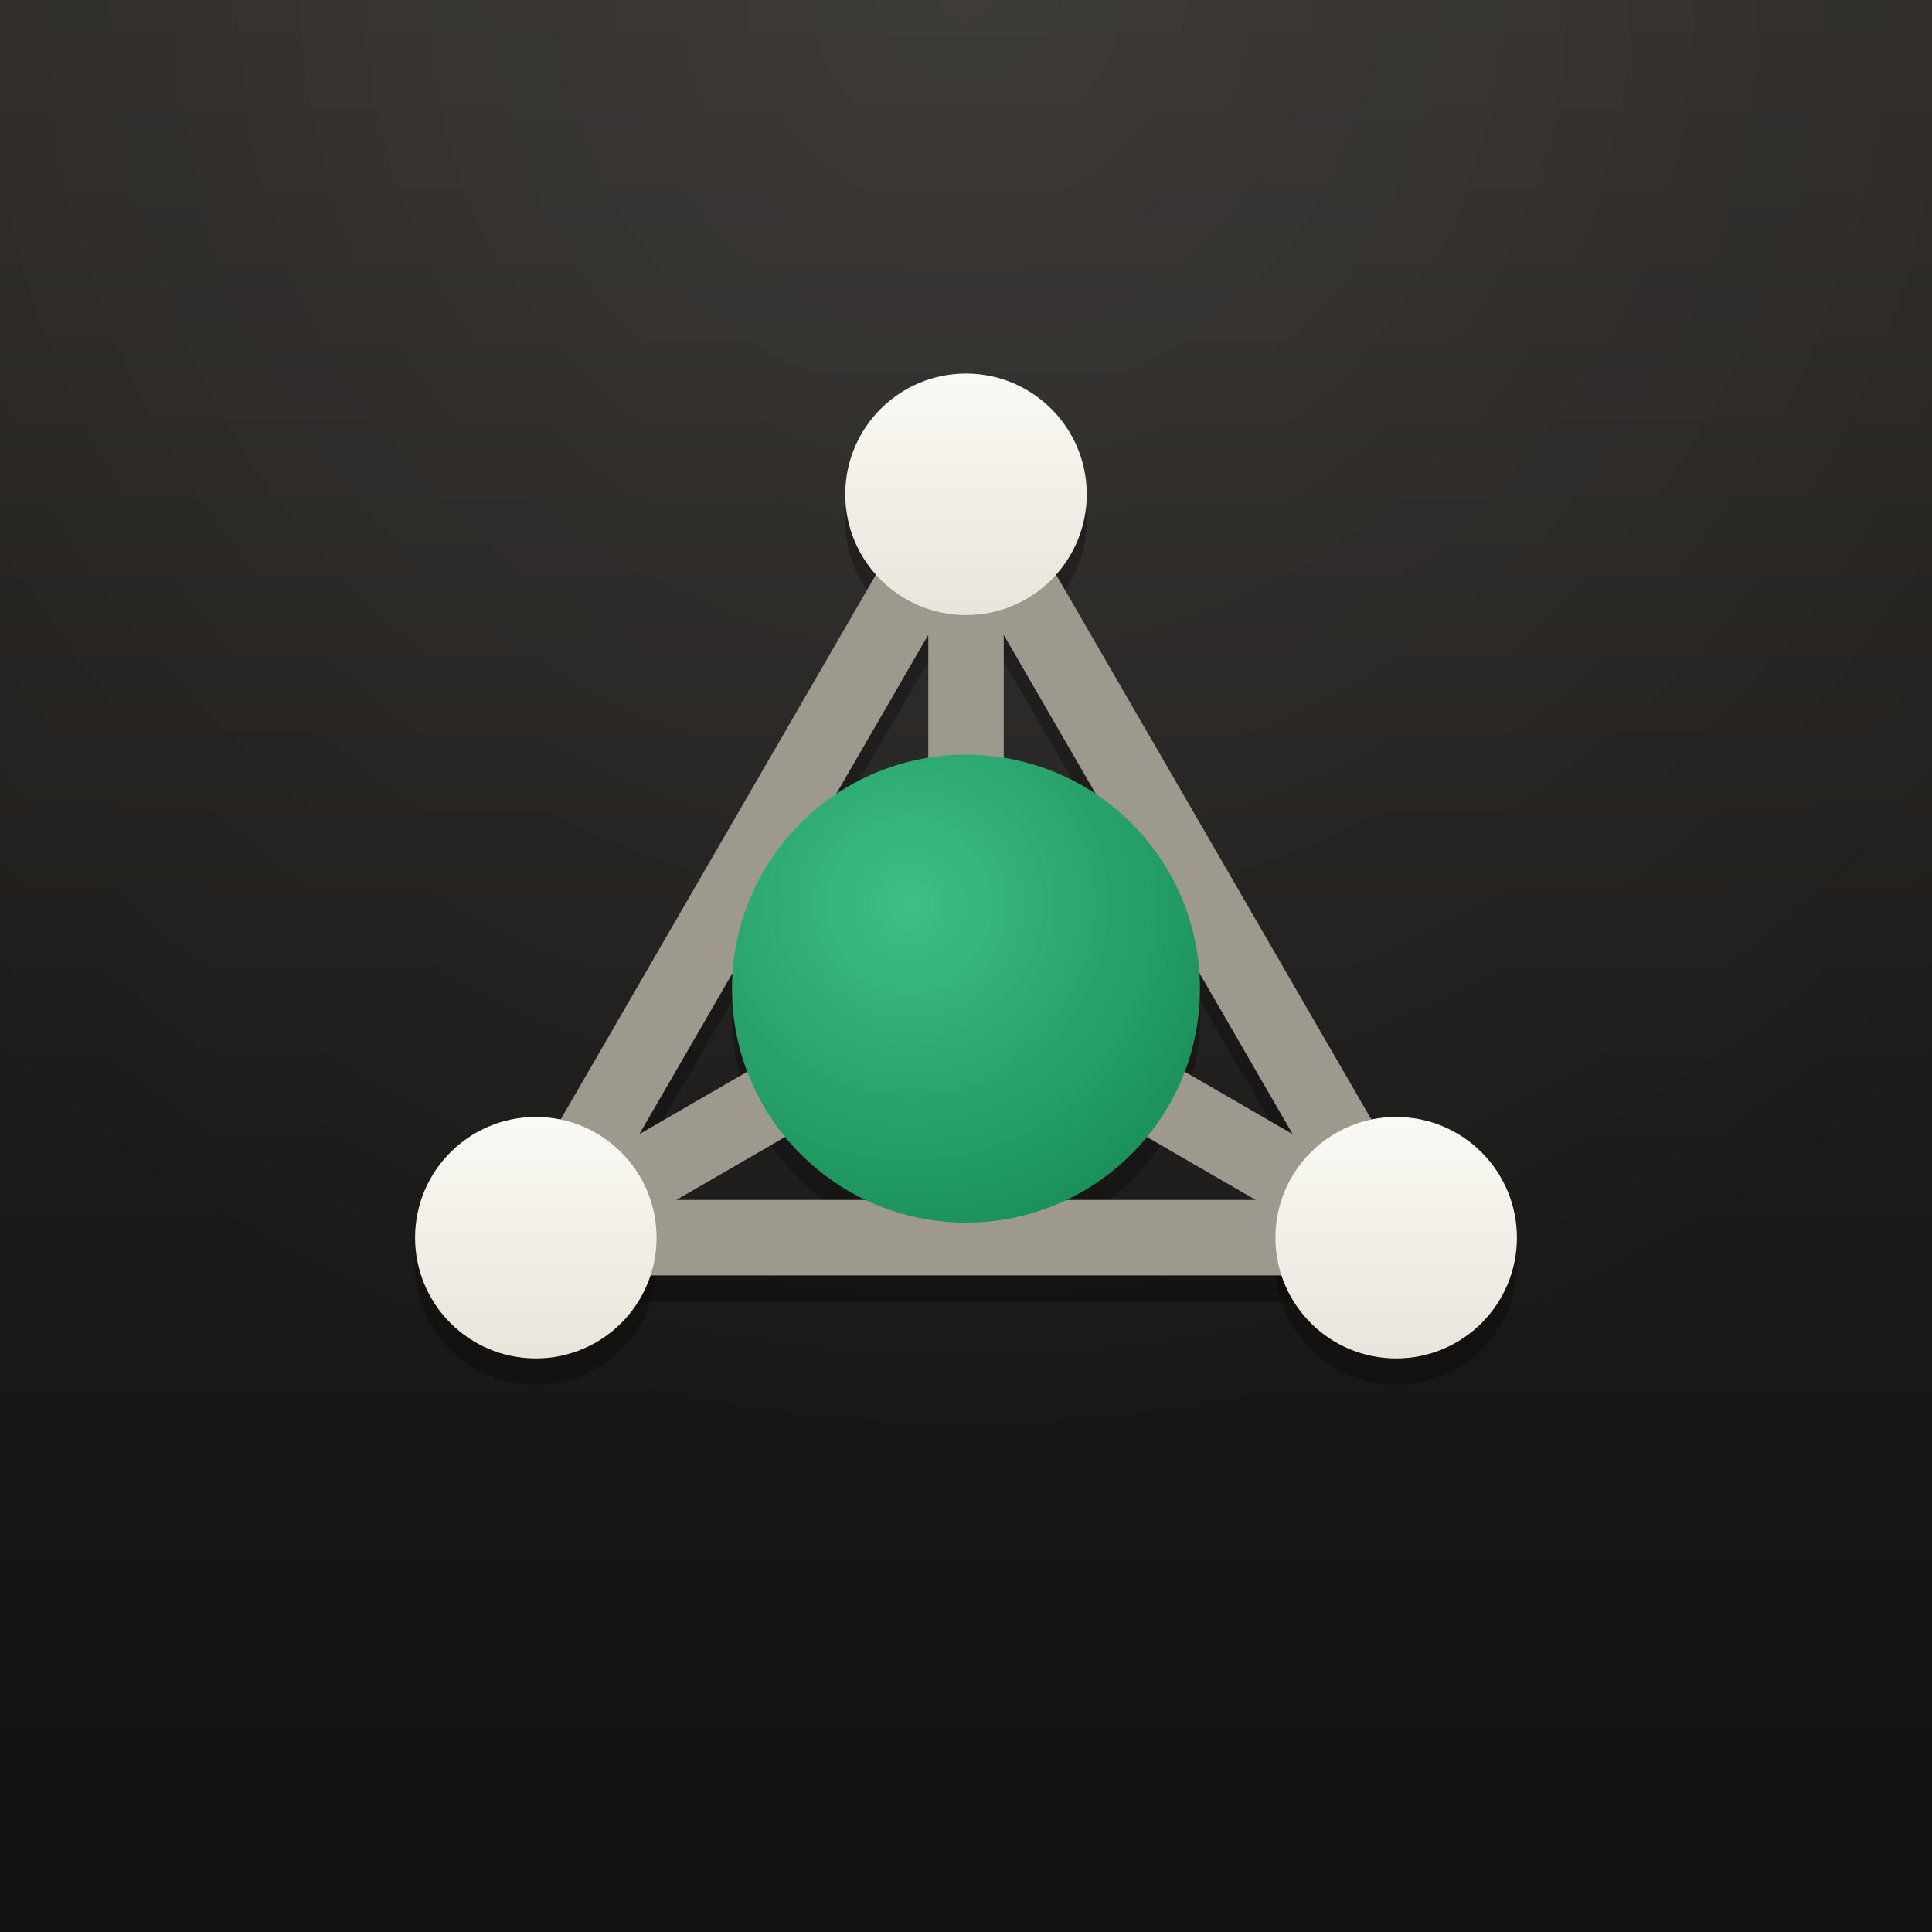
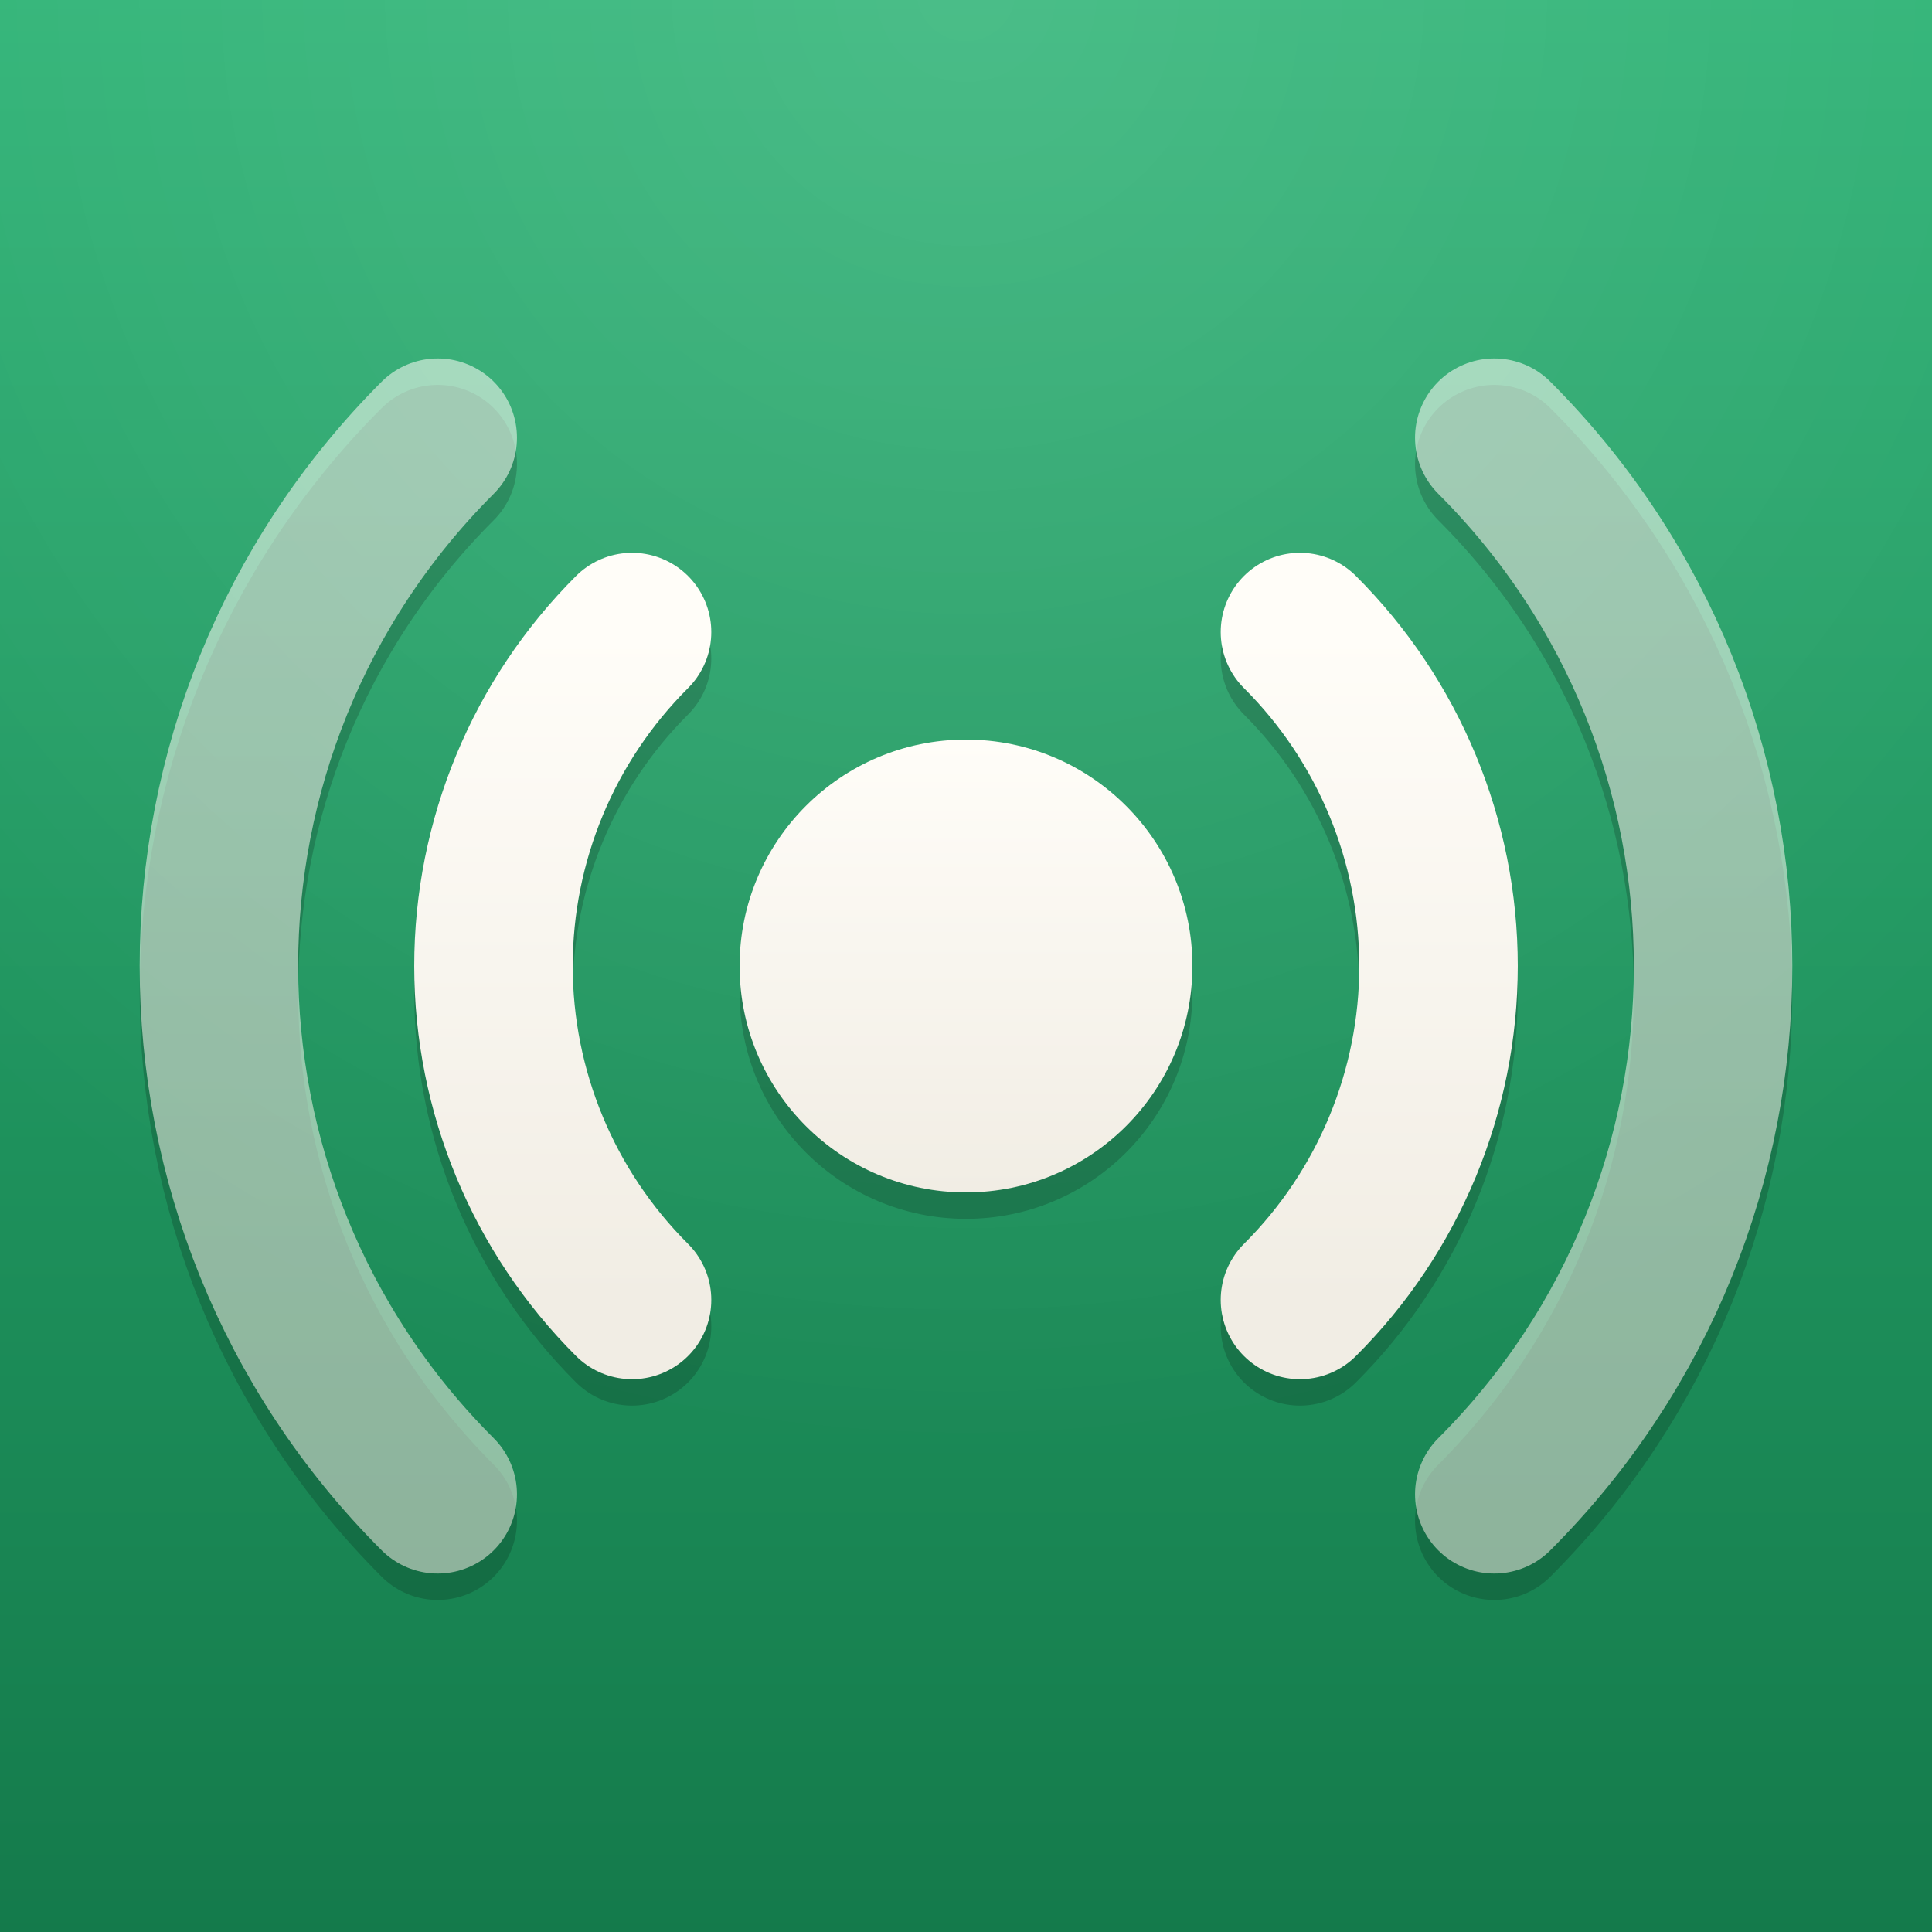
<svg xmlns="http://www.w3.org/2000/svg" width="1024" height="1024" viewBox="0 0 1024 1024">
  <defs>
    <linearGradient id="field" x1="0" y1="0" x2="0" y2="1">
-       <stop offset="0" stop-color="#2B2825" />
-       <stop offset="1" stop-color="#121110" />
+       <stop offset="0" stop-color="#2DB375" />
+       <stop offset="1" stop-color="#147A4B" />
    </linearGradient>
    <radialGradient id="sheen" cx="0.5" cy="0" r="0.75">
-       <stop offset="0" stop-color="#FFFFFF" stop-opacity="0.09" />
+       <stop offset="0" stop-color="#FFFFFF" stop-opacity="0.14" />
      <stop offset="1" stop-color="#FFFFFF" stop-opacity="0" />
    </radialGradient>
-     <radialGradient id="dot" cx="0.38" cy="0.32" r="0.8">
-       <stop offset="0" stop-color="#3DBF86" />
-       <stop offset="1" stop-color="#178B55" />
-     </radialGradient>
    <linearGradient id="ivory" x1="0" y1="0" x2="0" y2="1">
-       <stop offset="0" stop-color="#FBF9F4" />
-       <stop offset="1" stop-color="#E9E5DC" />
+       <stop offset="0" stop-color="#FFFDF8" />
+       <stop offset="1" stop-color="#F1EDE4" />
    </linearGradient>
  </defs>
  <g id="field">
    <rect width="1024" height="1024" fill="url(#field)" />
    <rect width="1024" height="1024" fill="url(#sheen)" />
  </g>
  <g id="glyph">
-     <g transform="translate(0 14)" fill="#000" fill-opacity="0.28" stroke="#000" stroke-opacity="0.28" stroke-width="40" stroke-linecap="round">
-       <path d="M 512 262 L 740 656 L 284 656 Z" fill="none" />
-       <circle cx="512" cy="262" r="64" stroke="none" />
-       <circle cx="740" cy="656" r="64" stroke="none" />
-       <circle cx="284" cy="656" r="64" stroke="none" />
-       <circle cx="512" cy="524" r="124" stroke="none" />
+     <g transform="translate(0 14)" fill="none" stroke="#000" stroke-opacity="0.18" stroke-width="84" stroke-linecap="round">
+       <path d="M 335 335 A 250 250 0 0 0 335 689" />
+       <path d="M 689 335 A 250 250 0 0 1 689 689" />
+       <path d="M 232 232 A 396 396 0 0 0 232 792" />
+       <path d="M 792 232 A 396 396 0 0 1 792 792" />
    </g>
-     <path d="M 512 262 L 740 656 L 284 656 Z M 512 262 L 512 524 M 740 656 L 512 524 M 284 656 L 512 524" fill="none" stroke="#9E998F" stroke-width="40" stroke-linecap="round" stroke-linejoin="round" />
-     <circle cx="512" cy="262" r="64" fill="url(#ivory)" />
-     <circle cx="740" cy="656" r="64" fill="url(#ivory)" />
-     <circle cx="284" cy="656" r="64" fill="url(#ivory)" />
-     <circle cx="512" cy="524" r="124" fill="url(#dot)" />
+     <circle cx="512" cy="526" r="120" fill="#000" fill-opacity="0.18" />
+     <g fill="none" stroke="url(#ivory)" stroke-width="84" stroke-linecap="round">
+       <path d="M 335 335 A 250 250 0 0 0 335 689" />
+       <path d="M 689 335 A 250 250 0 0 1 689 689" />
+       <path d="M 232 232 A 396 396 0 0 0 232 792" stroke-opacity="0.55" />
+       <path d="M 792 232 A 396 396 0 0 1 792 792" stroke-opacity="0.55" />
+     </g>
+     <circle cx="512" cy="512" r="120" fill="url(#ivory)" />
  </g>
</svg>
